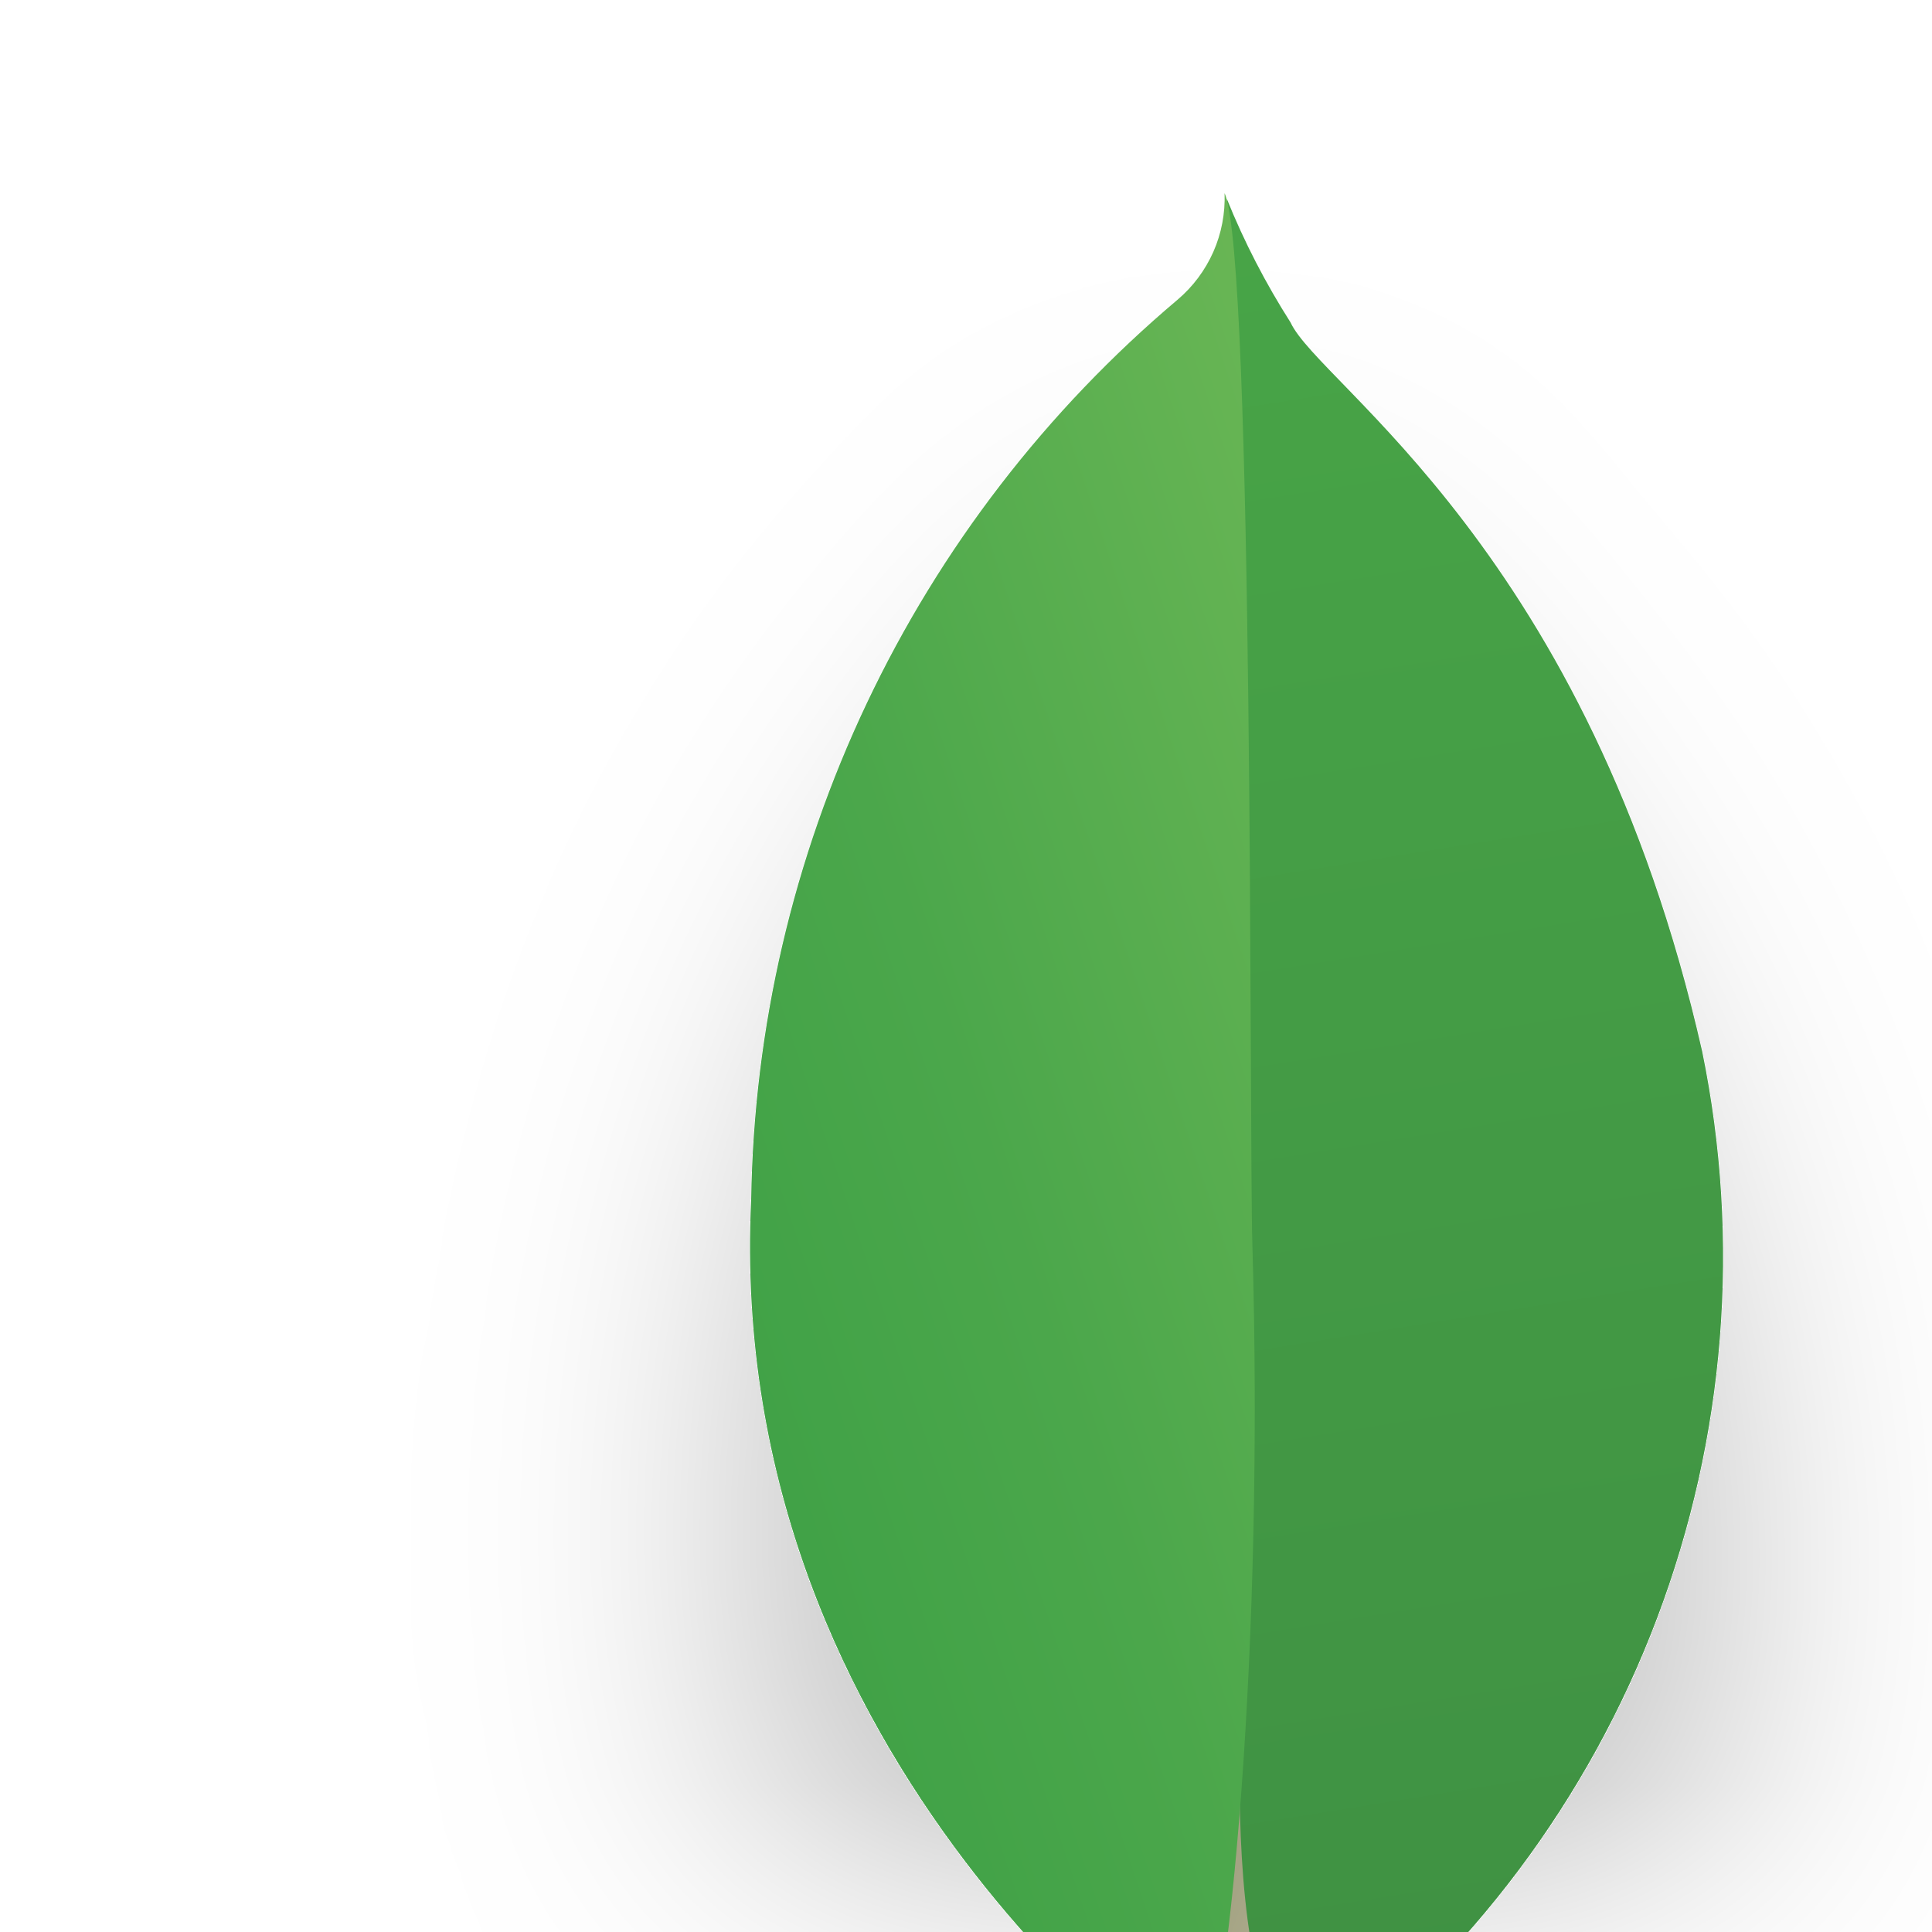
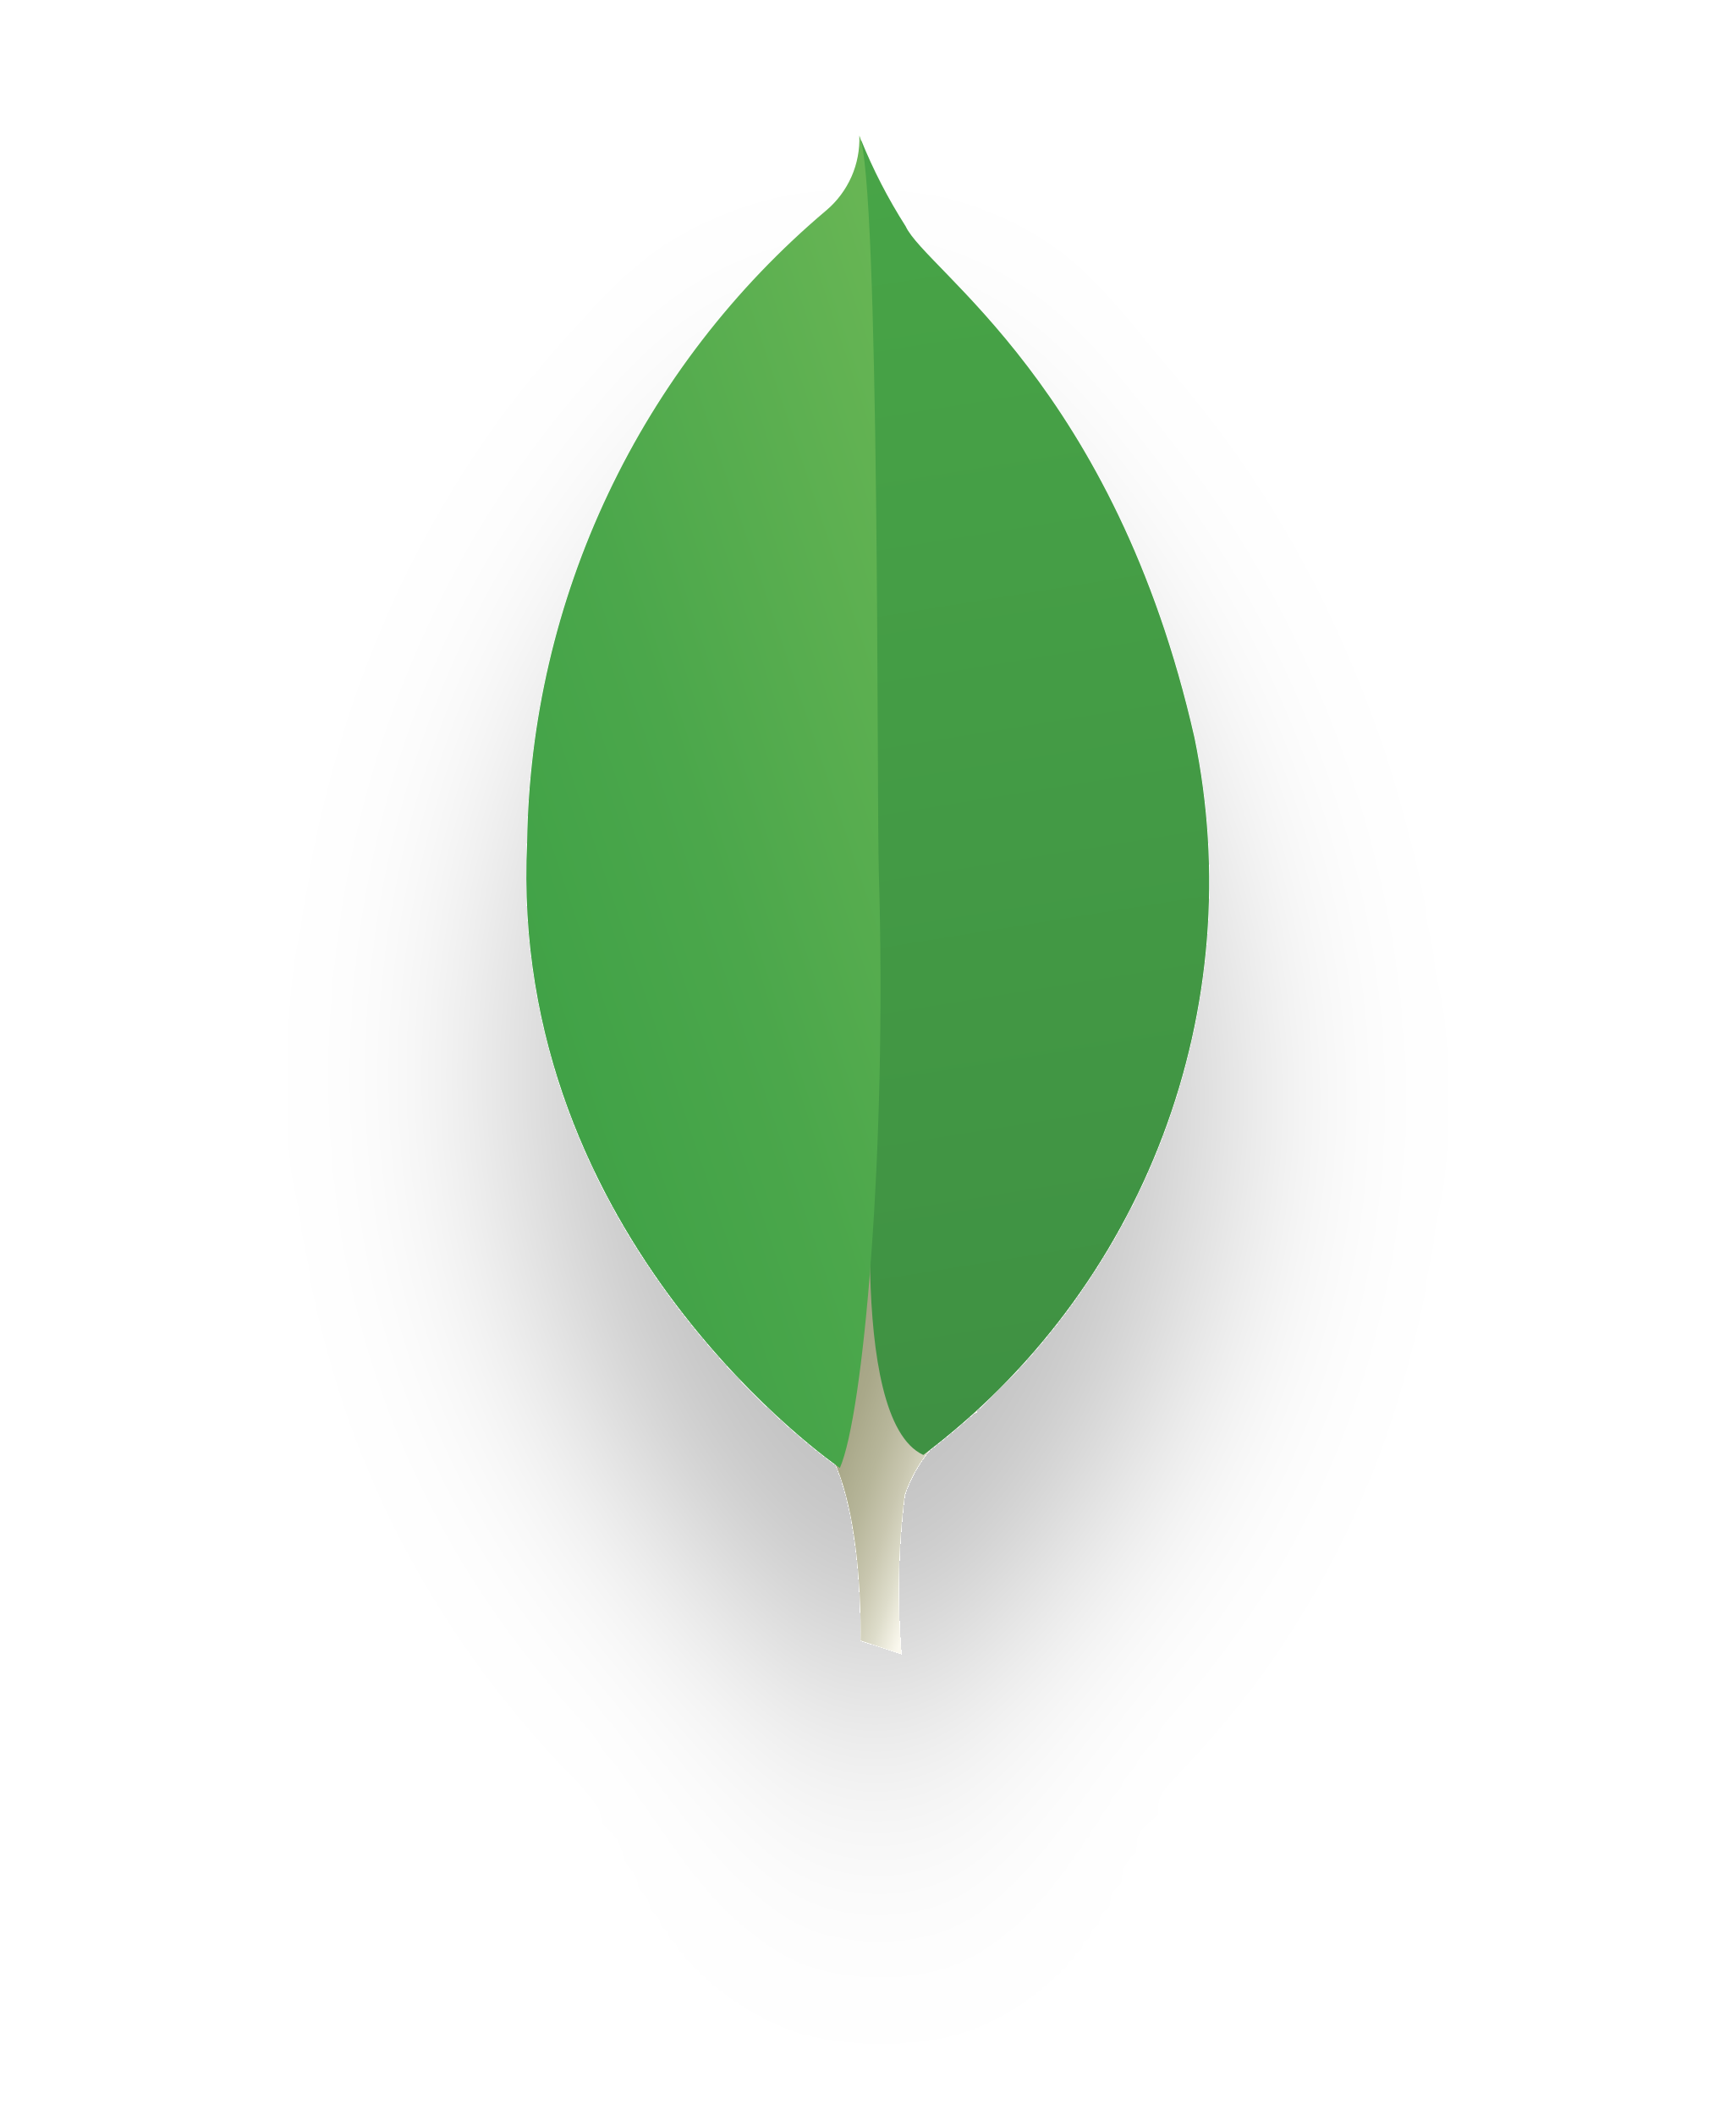
- <svg xmlns="http://www.w3.org/2000/svg" width="25" height="25" viewBox="0 0 25 25" fill="none">
+ <svg xmlns="http://www.w3.org/2000/svg" width="32" height="39" viewBox="0 0 32 39" fill="none">
  <g filter="url(#filter0_d_90_420)">
    <path d="M16.62 30.5L15.869 30.251C15.869 30.251 15.969 26.451 14.594 26.184C13.694 25.136 14.727 -18.557 18.017 26.035C17.393 26.352 16.915 26.897 16.684 27.558C16.56 28.534 16.539 29.52 16.62 30.5Z" fill="url(#paint0_linear_90_420)" />
    <path d="M17.026 26.829C19.026 25.324 20.557 23.282 21.442 20.941C22.327 18.6 22.53 16.056 22.026 13.604C20.556 7.119 17.075 4.987 16.7 4.173C16.377 3.666 16.1 3.131 15.875 2.573L16.152 20.642C16.152 20.642 15.578 26.164 17.026 26.829Z" fill="url(#paint1_linear_90_420)" />
    <path d="M15.487 27.069C15.487 27.069 9.366 22.9 9.72 15.525C9.753 13.302 10.263 11.111 11.215 9.102C12.167 7.092 13.539 5.311 15.239 3.877C15.438 3.708 15.595 3.497 15.701 3.258C15.806 3.02 15.855 2.76 15.846 2.5C16.227 3.32 16.165 14.743 16.205 16.079C16.36 21.276 15.916 26.088 15.487 27.069Z" fill="url(#paint2_linear_90_420)" />
  </g>
  <defs>
    <filter id="filter0_d_90_420" x="-4" y="0.5" width="40" height="40" filterUnits="userSpaceOnUse" color-interpolation-filters="sRGB">
      <feFlood flood-opacity="0" result="BackgroundImageFix" />
      <feColorMatrix in="SourceAlpha" type="matrix" values="0 0 0 0 0 0 0 0 0 0 0 0 0 0 0 0 0 0 127 0" result="hardAlpha" />
      <feOffset dy="4" />
      <feGaussianBlur stdDeviation="2" />
      <feComposite in2="hardAlpha" operator="out" />
      <feColorMatrix type="matrix" values="0 0 0 0 0 0 0 0 0 0 0 0 0 0 0 0 0 0 0.25 0" />
      <feBlend mode="normal" in2="BackgroundImageFix" result="effect1_dropShadow_90_420" />
      <feBlend mode="normal" in="SourceGraphic" in2="effect1_dropShadow_90_420" result="shape" />
    </filter>
    <linearGradient id="paint0_linear_90_420" x1="11.572" y1="16.752" x2="20.203" y2="19.681" gradientUnits="userSpaceOnUse">
      <stop offset="0.231" stop-color="#999875" />
      <stop offset="0.563" stop-color="#9B9977" />
      <stop offset="0.683" stop-color="#A09F7E" />
      <stop offset="0.768" stop-color="#A9A889" />
      <stop offset="0.837" stop-color="#B7B69A" />
      <stop offset="0.896" stop-color="#C9C7B0" />
      <stop offset="0.948" stop-color="#DEDDCB" />
      <stop offset="0.994" stop-color="#F8F6EB" />
      <stop offset="1" stop-color="#FBF9EF" />
    </linearGradient>
    <linearGradient id="paint1_linear_90_420" x1="14.737" y1="2.444" x2="18.553" y2="26.273" gradientUnits="userSpaceOnUse">
      <stop stop-color="#48A547" />
      <stop offset="1" stop-color="#3F9143" />
    </linearGradient>
    <linearGradient id="paint2_linear_90_420" x1="9.194" y1="16.255" x2="19.434" y2="12.825" gradientUnits="userSpaceOnUse">
      <stop stop-color="#41A247" />
      <stop offset="0.352" stop-color="#4BA74B" />
      <stop offset="0.956" stop-color="#67B554" />
      <stop offset="1" stop-color="#69B655" />
    </linearGradient>
  </defs>
</svg>
